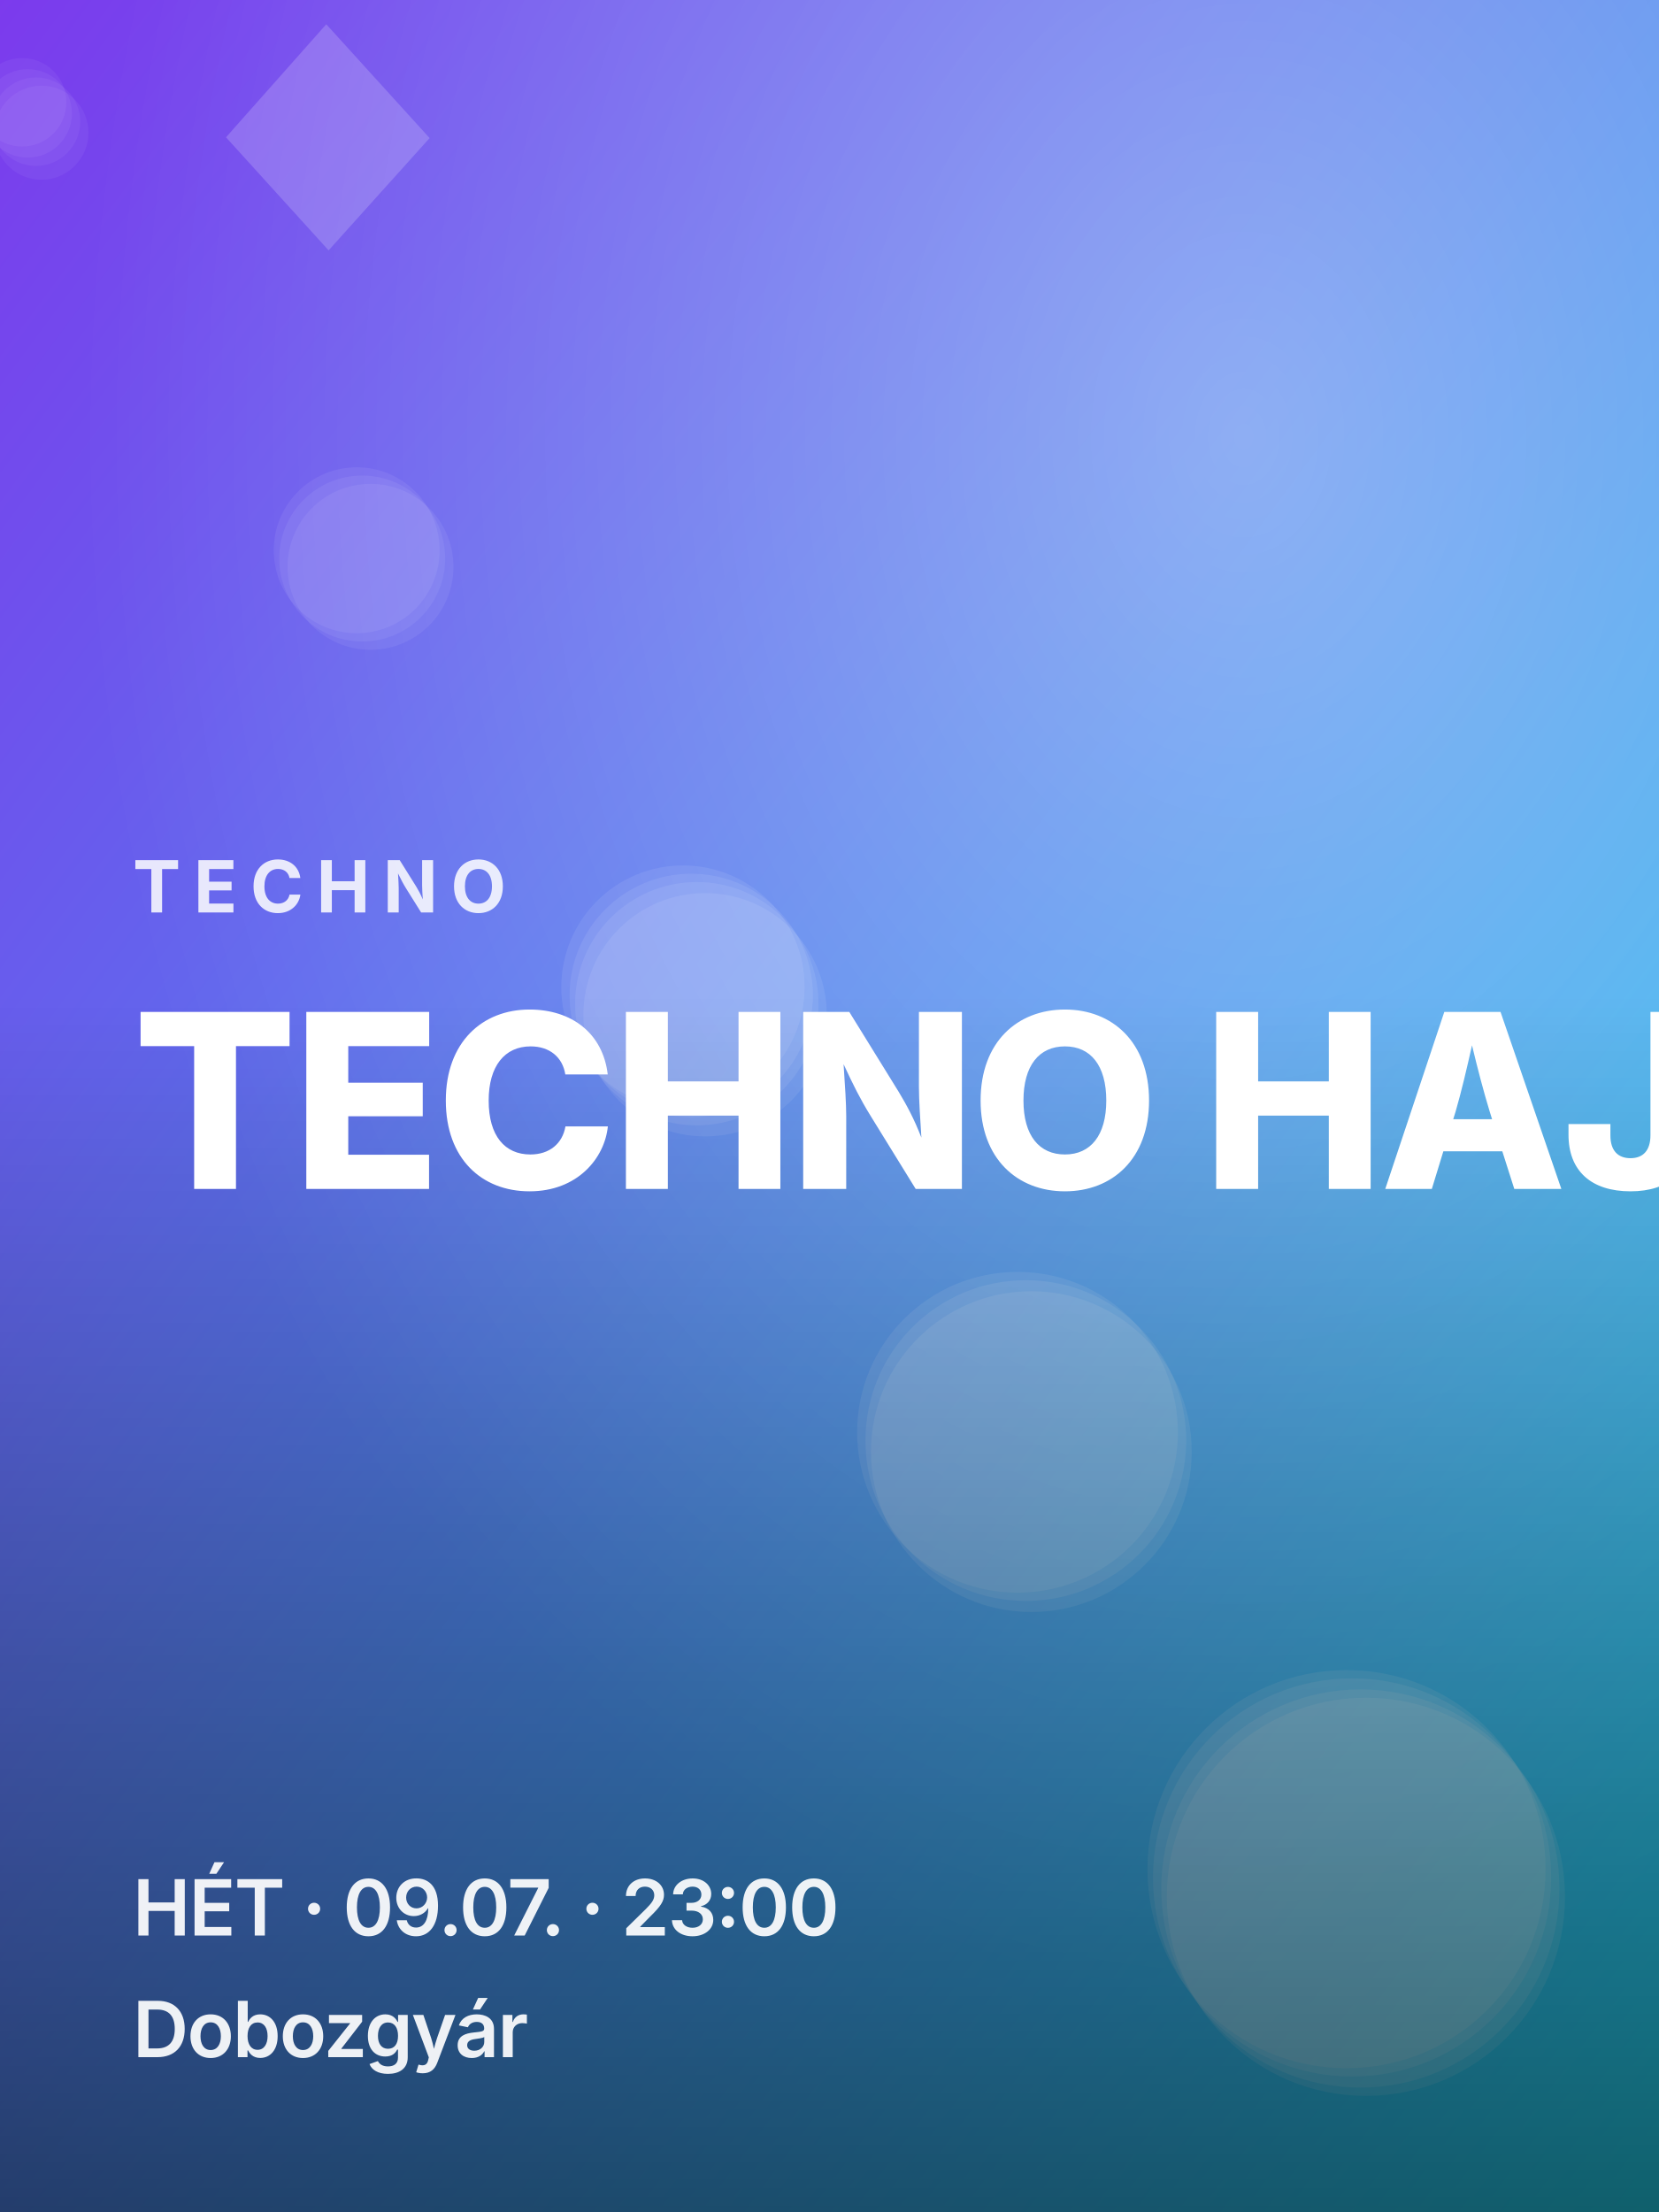
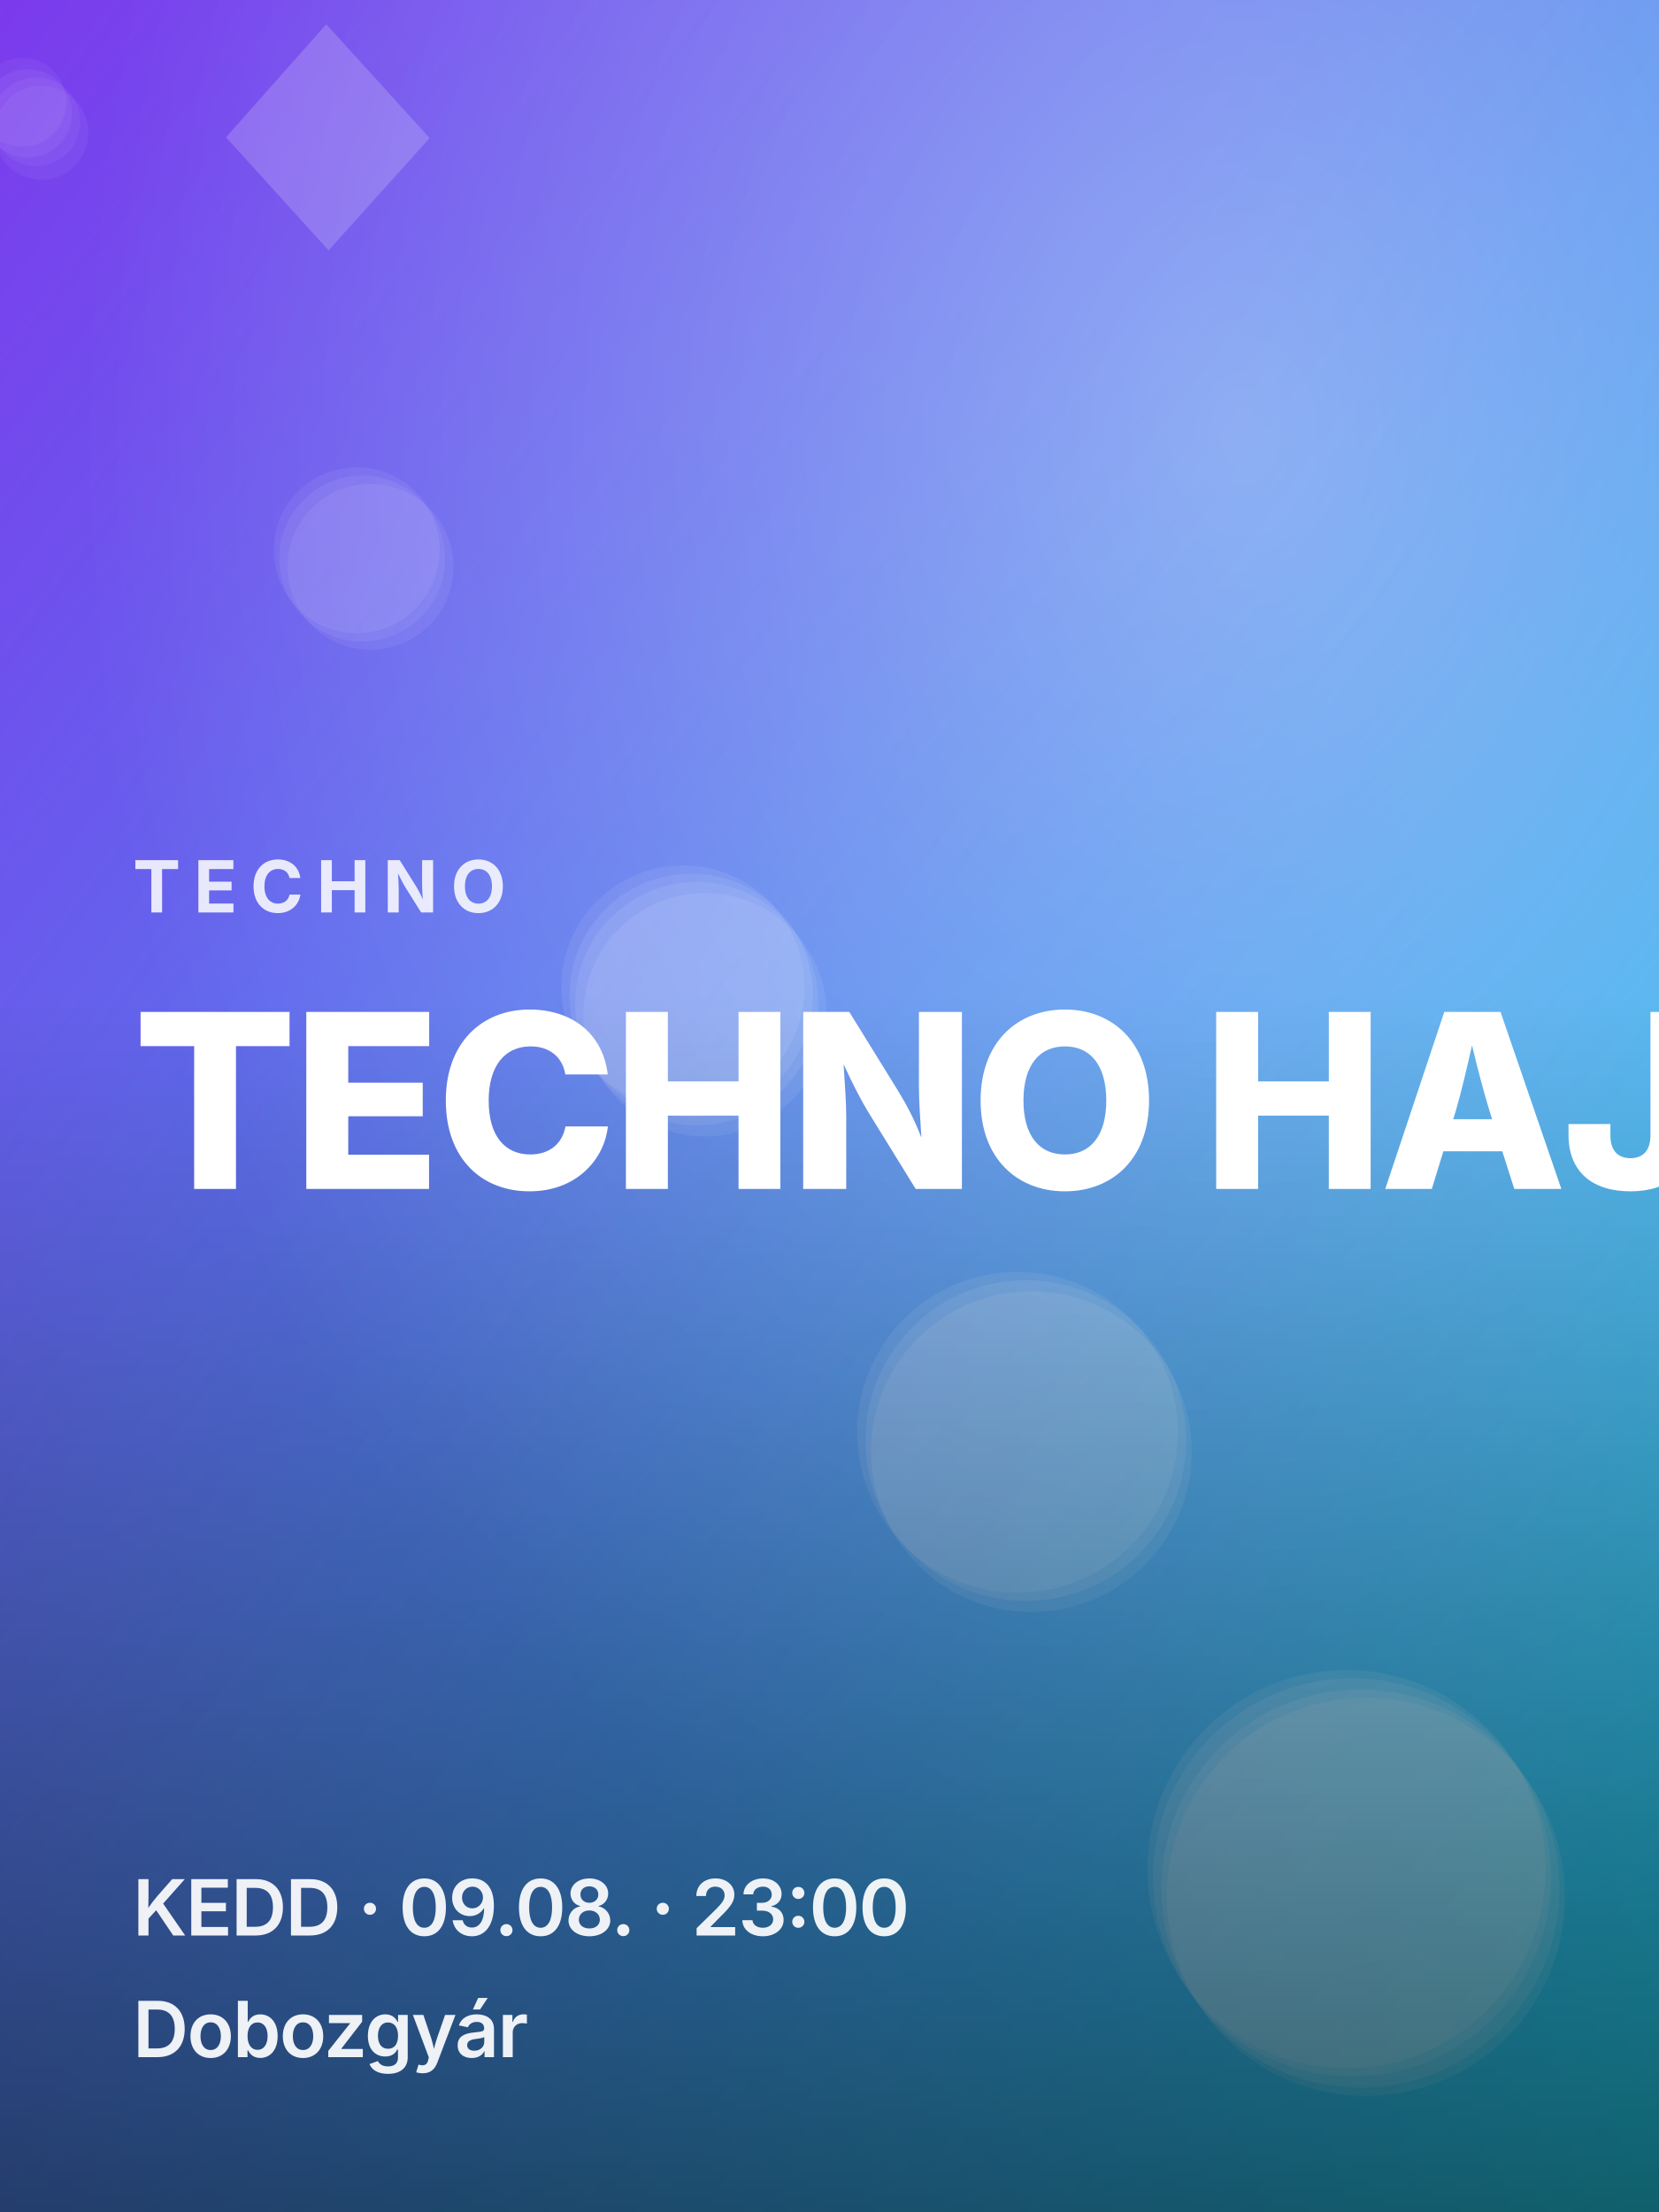
<svg xmlns="http://www.w3.org/2000/svg" viewBox="0 0 600 800" width="600" height="800" role="img" aria-label="Techno Hajnal">
  <defs>
    <linearGradient id="bg" x1="0" y1="0" x2="1" y2="1">
      <stop offset="0" stop-color="#7c3aed" />
      <stop offset="1" stop-color="#22d3ee" />
    </linearGradient>
    <radialGradient id="glow" cx="0.75" cy="0.2" r="0.7">
      <stop offset="0" stop-color="#ffffff" stop-opacity="0.35" />
      <stop offset="1" stop-color="#ffffff" stop-opacity="0" />
    </radialGradient>
    <linearGradient id="shade" x1="0" y1="0" x2="0" y2="1">
      <stop offset="0.45" stop-color="#000" stop-opacity="0" />
      <stop offset="1" stop-color="#000" stop-opacity="0.55" />
    </linearGradient>
  </defs>
  <rect width="600" height="800" fill="url(#bg)" />
  <rect width="600" height="800" fill="url(#glow)" />
  <circle cx="487" cy="676" r="72" fill="#ffffff" opacity="0.113" />
  <circle cx="247" cy="357" r="44" fill="#ffffff" opacity="0.081" />
  <circle cx="8" cy="37" r="16" fill="#ffffff" opacity="0.049" />
  <circle cx="368" cy="518" r="58" fill="#ffffff" opacity="0.097" />
  <circle cx="129" cy="199" r="30" fill="#ffffff" opacity="0.065" />
  <circle cx="489" cy="679" r="72" fill="#ffffff" opacity="0.113" />
  <circle cx="250" cy="360" r="44" fill="#ffffff" opacity="0.081" />
  <circle cx="10" cy="41" r="16" fill="#ffffff" opacity="0.050" />
  <circle cx="371" cy="521" r="58" fill="#ffffff" opacity="0.098" />
  <circle cx="131" cy="202" r="30" fill="#ffffff" opacity="0.066" />
  <circle cx="492" cy="683" r="72" fill="#ffffff" opacity="0.114" />
  <circle cx="252" cy="363" r="44" fill="#ffffff" opacity="0.082" />
  <circle cx="13" cy="44" r="16" fill="#ffffff" opacity="0.050" />
  <circle cx="373" cy="525" r="58" fill="#ffffff" opacity="0.098" />
  <circle cx="134" cy="205" r="30" fill="#ffffff" opacity="0.066" />
  <circle cx="494" cy="686" r="72" fill="#ffffff" opacity="0.114" />
  <circle cx="255" cy="367" r="44" fill="#ffffff" opacity="0.082" />
  <circle cx="15" cy="48" r="17" fill="#ffffff" opacity="0.050" />
  <text x="48" y="96" font-size="140" fill="#ffffff" opacity="0.18" font-weight="900">◆</text>
  <rect width="600" height="800" fill="url(#shade)" />
  <g fill="#ffffff" font-family="Inter, 'Segoe UI', system-ui, sans-serif" style="letter-spacing:-0.02em">
    <text x="48" y="330" font-size="26" font-weight="700" opacity="0.85" style="letter-spacing:0.18em">TECHNO</text>
    <text x="48" y="430" font-size="88" font-weight="800">TECHNO HAJNAL</text>
-     <text x="48" y="700" font-size="28" font-weight="600" opacity="0.92">HÉT · 09.07. · 23:00</text>
+     <text x="48" y="700" font-size="28" font-weight="600" opacity="0.92">KEDD · 09.08. · 23:00</text>
    <text x="48" y="744" font-size="28" font-weight="600" opacity="0.92">Dobozgyár</text>
  </g>
</svg>
